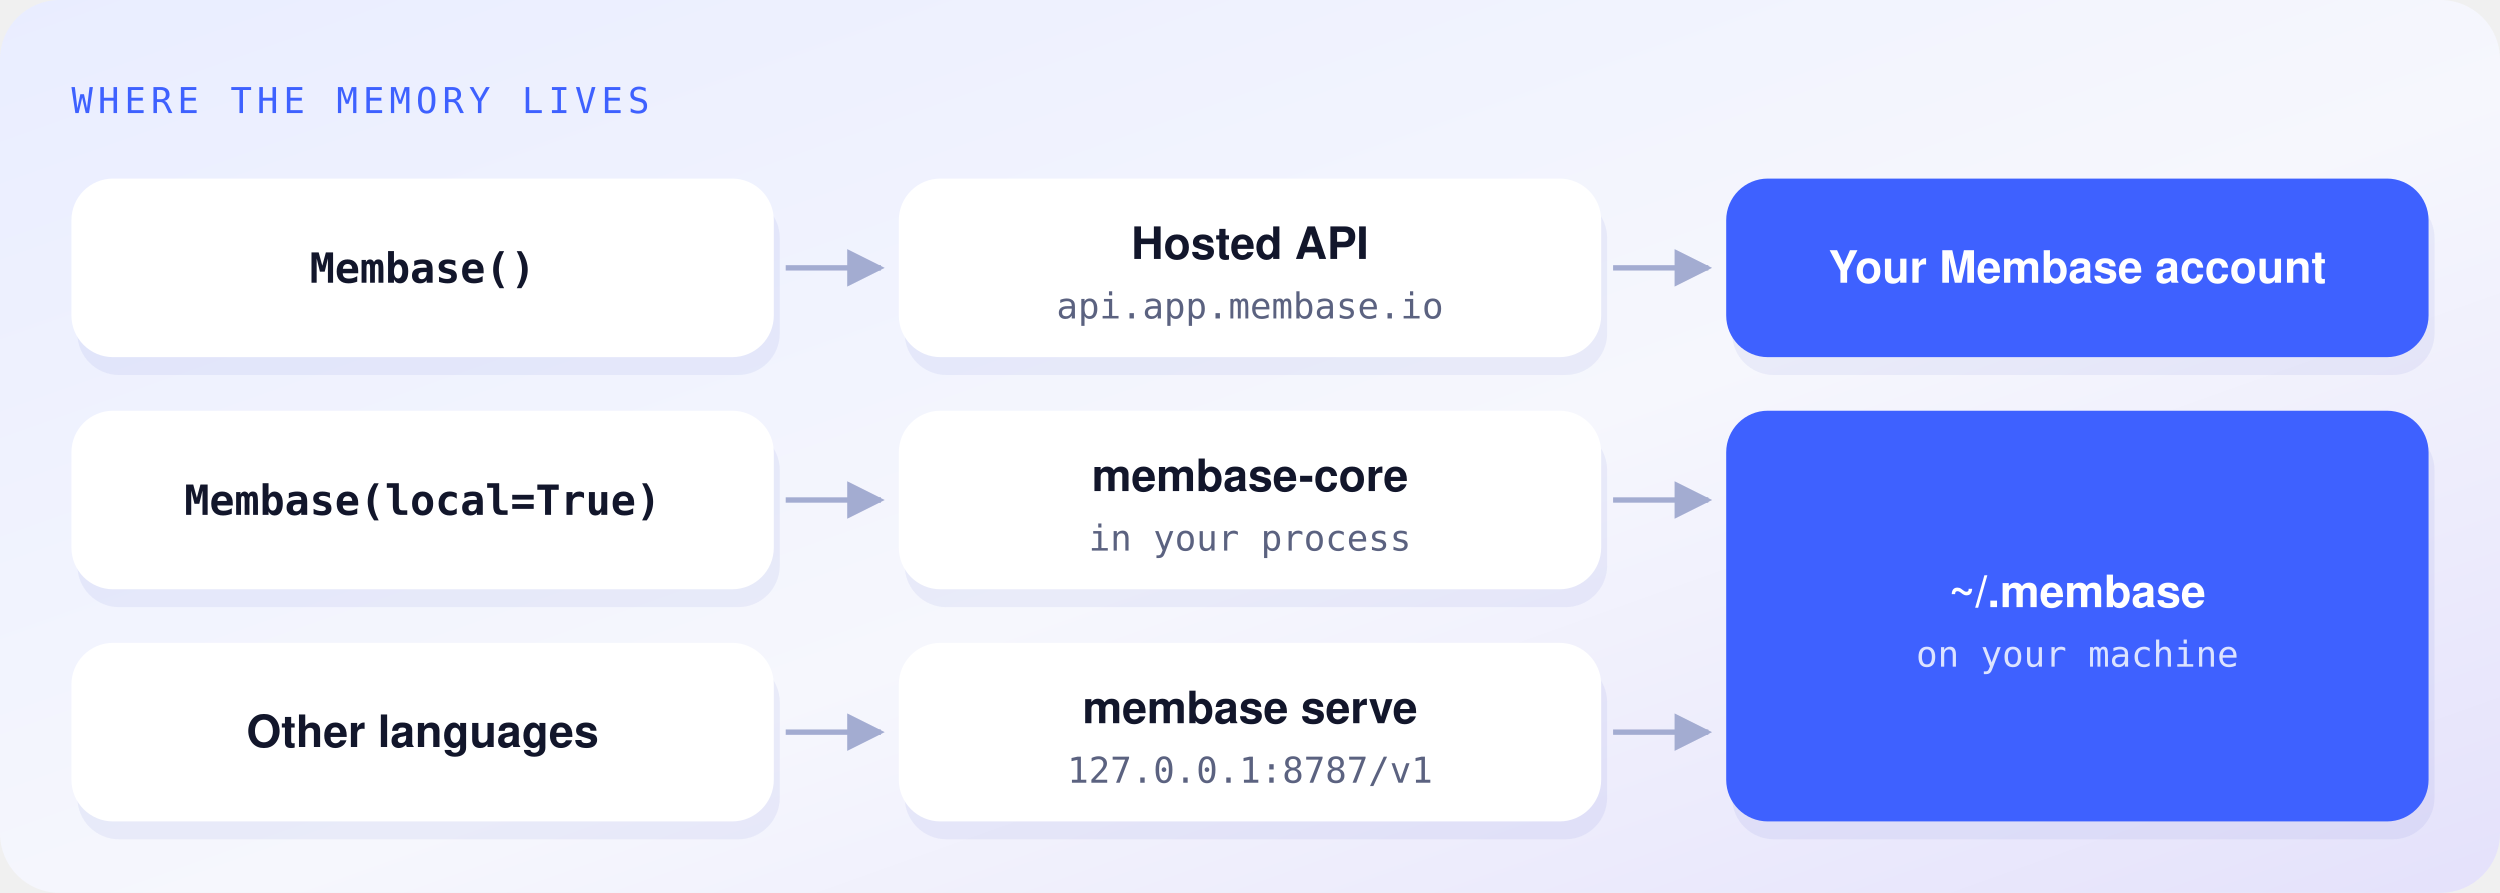
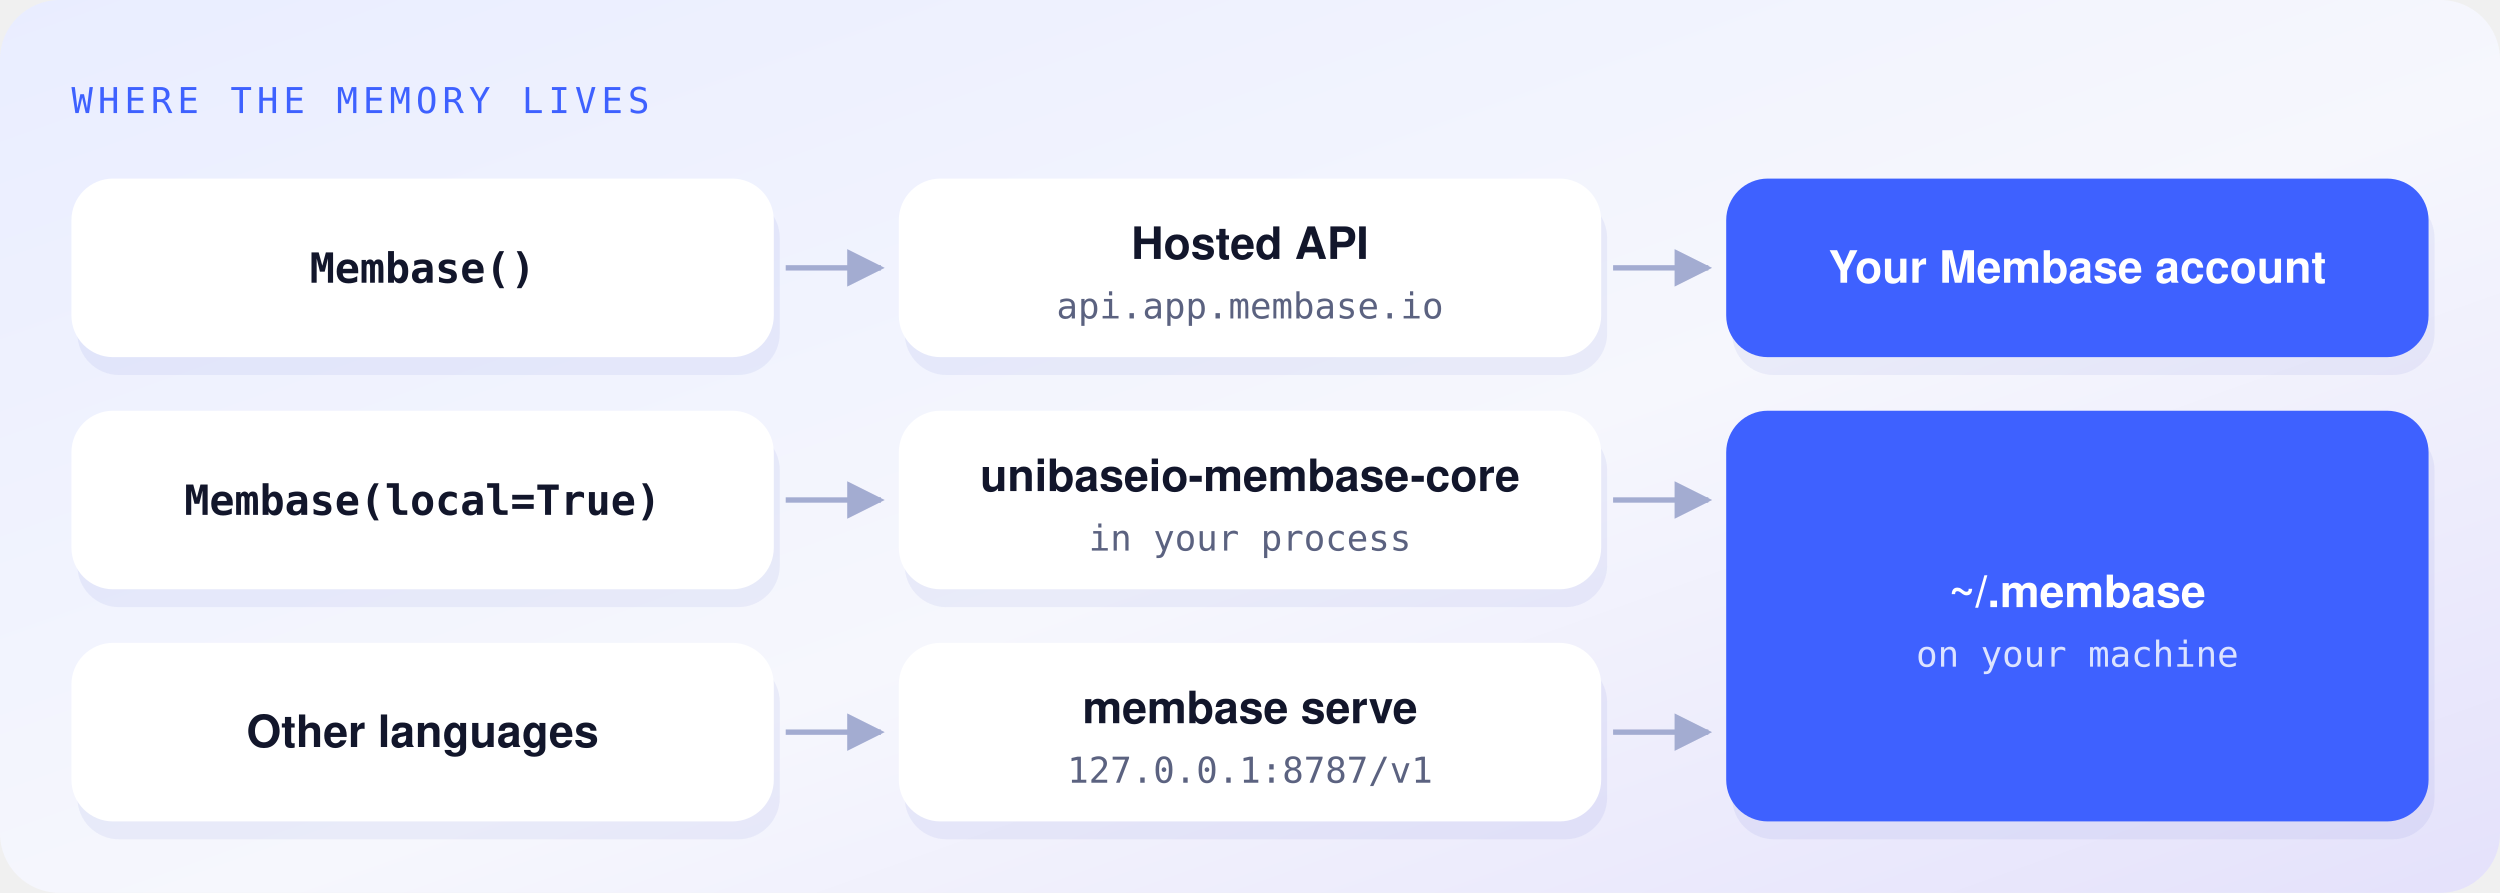
<svg xmlns="http://www.w3.org/2000/svg" width="840" height="300" viewBox="0 0 840 300" role="img" aria-label="Hosted, local in process, or local over HTTP">
  <defs>
    <marker id="a" viewBox="0 0 10 10" refX="9" refY="5" markerWidth="7" markerHeight="7" orient="auto-start-reverse">
      <path d="M0 0L10 5L0 10z" fill="#A3ACD1" />
    </marker>
    <linearGradient id="p" x1="0" y1="0" x2="1" y2="1">
      <stop offset="0" stop-color="#E9EDFF" />
      <stop offset=".55" stop-color="#F6F7FD" />
      <stop offset="1" stop-color="#E4E1FB" />
    </linearGradient>
  </defs>
  <style>text{font-family:-apple-system, BlinkMacSystemFont, "Segoe UI", Helvetica, Arial, sans-serif}</style>
  <rect width="840" height="300" rx="20" fill="url(#p)" />
  <text x="24" y="38" style="font-family:ui-monospace, SFMono-Regular, Menlo, Consolas, monospace;font-size:12px;letter-spacing:.14em;fill:#3E61FF">WHERE THE MEMORY LIVES</text>
  <rect x="26.0" y="66" width="236" height="60" rx="14" fill="#2A3FBF" opacity=".07" />
  <rect x="24.0" y="60" width="236" height="60" rx="14" fill="#FFFFFF" />
  <text x="142.0" y="95.0" text-anchor="middle" style="font-family:ui-monospace, SFMono-Regular, Menlo, Consolas, monospace;font-size:14px;font-weight:600;fill:#12162B">Membase()</text>
  <rect x="304.0" y="66" width="236" height="60" rx="14" fill="#2A3FBF" opacity=".07" />
  <rect x="302.0" y="60" width="236" height="60" rx="14" fill="#FFFFFF" />
  <text x="420.0" y="87.0" text-anchor="middle" style="font-size:15px;font-weight:700;fill:#12162B">Hosted API</text>
  <text x="420.0" y="107.0" text-anchor="middle" style="font-family:ui-monospace, SFMono-Regular, Menlo, Consolas, monospace;font-size:12px;fill:#5B6280">api.app.membase.io</text>
  <rect x="582.0" y="66" width="236" height="60" rx="14" fill="#2A3FBF" opacity=".07" />
  <rect x="580.0" y="60" width="236" height="60" rx="14" fill="#3E61FF" />
  <text x="698.0" y="95.0" text-anchor="middle" style="font-size:15px;font-weight:700;fill:#FFFFFF">Your Membase account</text>
  <rect x="26.0" y="144" width="236" height="60" rx="14" fill="#2A3FBF" opacity=".07" />
  <rect x="24.0" y="138" width="236" height="60" rx="14" fill="#FFFFFF" />
  <text x="142.0" y="173.0" text-anchor="middle" style="font-family:ui-monospace, SFMono-Regular, Menlo, Consolas, monospace;font-size:14px;font-weight:600;fill:#12162B">Membase(local=True)</text>
  <rect x="304.0" y="144" width="236" height="60" rx="14" fill="#2A3FBF" opacity=".07" />
  <rect x="302.0" y="138" width="236" height="60" rx="14" fill="#FFFFFF" />
-   <text x="420.0" y="165.0" text-anchor="middle" style="font-size:15px;font-weight:700;fill:#12162B">membase-core</text>
+   <text x="420.0" y="165.0" text-anchor="middle" style="font-size:15px;font-weight:700;fill:#12162B">unibaseio-membase-core</text>
  <text x="420.0" y="185.0" text-anchor="middle" style="font-family:ui-monospace, SFMono-Regular, Menlo, Consolas, monospace;font-size:12px;fill:#5B6280">in your process</text>
  <rect x="26.0" y="222" width="236" height="60" rx="14" fill="#2A3FBF" opacity=".07" />
  <rect x="24.0" y="216" width="236" height="60" rx="14" fill="#FFFFFF" />
  <text x="142.0" y="251.0" text-anchor="middle" style="font-size:15px;font-weight:700;fill:#12162B">Other languages</text>
  <rect x="304.0" y="222" width="236" height="60" rx="14" fill="#2A3FBF" opacity=".07" />
  <rect x="302.0" y="216" width="236" height="60" rx="14" fill="#FFFFFF" />
  <text x="420.0" y="243.0" text-anchor="middle" style="font-size:15px;font-weight:700;fill:#12162B">membase serve</text>
  <text x="420.0" y="263.0" text-anchor="middle" style="font-family:ui-monospace, SFMono-Regular, Menlo, Consolas, monospace;font-size:12px;fill:#5B6280">127.0.0.1:8787/v1</text>
  <rect x="582.0" y="144" width="236" height="138" rx="14" fill="#2A3FBF" opacity=".07" />
  <rect x="580.0" y="138" width="236" height="138" rx="14" fill="#3E61FF" />
  <text x="698.0" y="204.0" text-anchor="middle" style="font-size:15px;font-weight:700;fill:#FFFFFF">~/.membase</text>
  <text x="698.0" y="224.0" text-anchor="middle" style="font-family:ui-monospace, SFMono-Regular, Menlo, Consolas, monospace;font-size:12px;fill:#DCE3FF">on your machine</text>
  <line x1="264.0" y1="90.0" x2="296.0" y2="90.0" stroke="#A3ACD1" stroke-width="1.8" marker-end="url(#a)" />
  <line x1="542.0" y1="90.0" x2="574.0" y2="90.0" stroke="#A3ACD1" stroke-width="1.8" marker-end="url(#a)" />
  <line x1="264.0" y1="168.0" x2="296.0" y2="168.0" stroke="#A3ACD1" stroke-width="1.8" marker-end="url(#a)" />
  <line x1="542.0" y1="168.0" x2="574.0" y2="168.0" stroke="#A3ACD1" stroke-width="1.8" marker-end="url(#a)" />
  <line x1="264.0" y1="246.0" x2="296.0" y2="246.0" stroke="#A3ACD1" stroke-width="1.8" marker-end="url(#a)" />
  <line x1="542.0" y1="246.0" x2="574.0" y2="246.0" stroke="#A3ACD1" stroke-width="1.8" marker-end="url(#a)" />
</svg>
